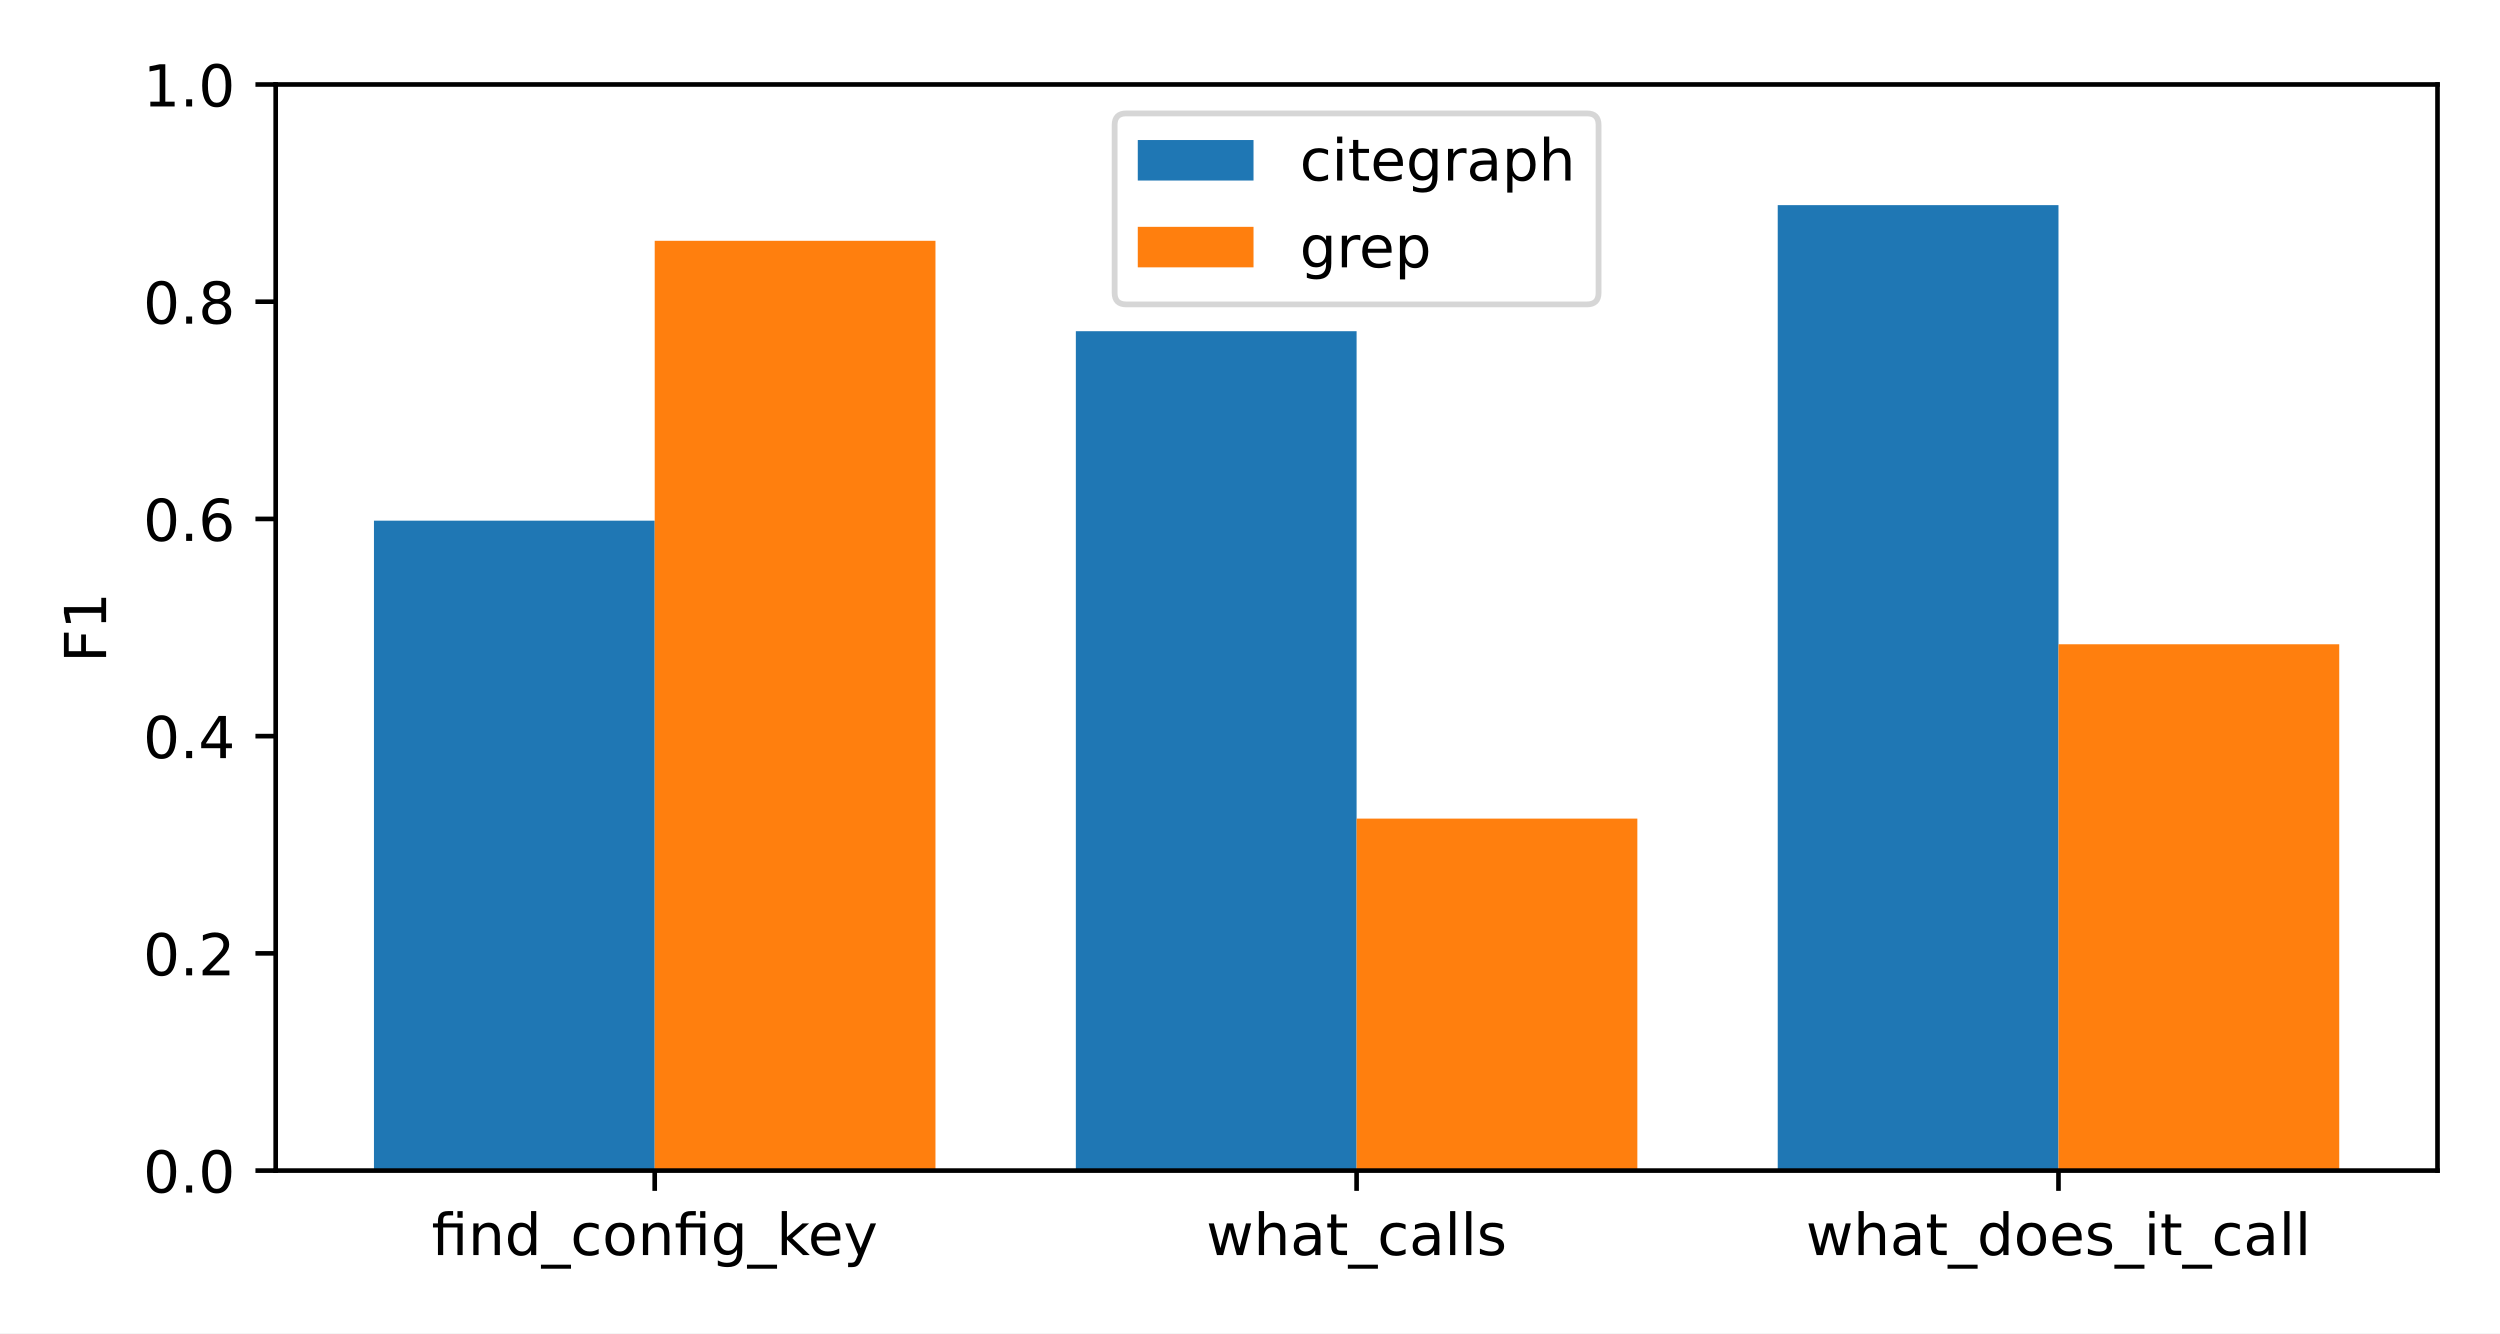
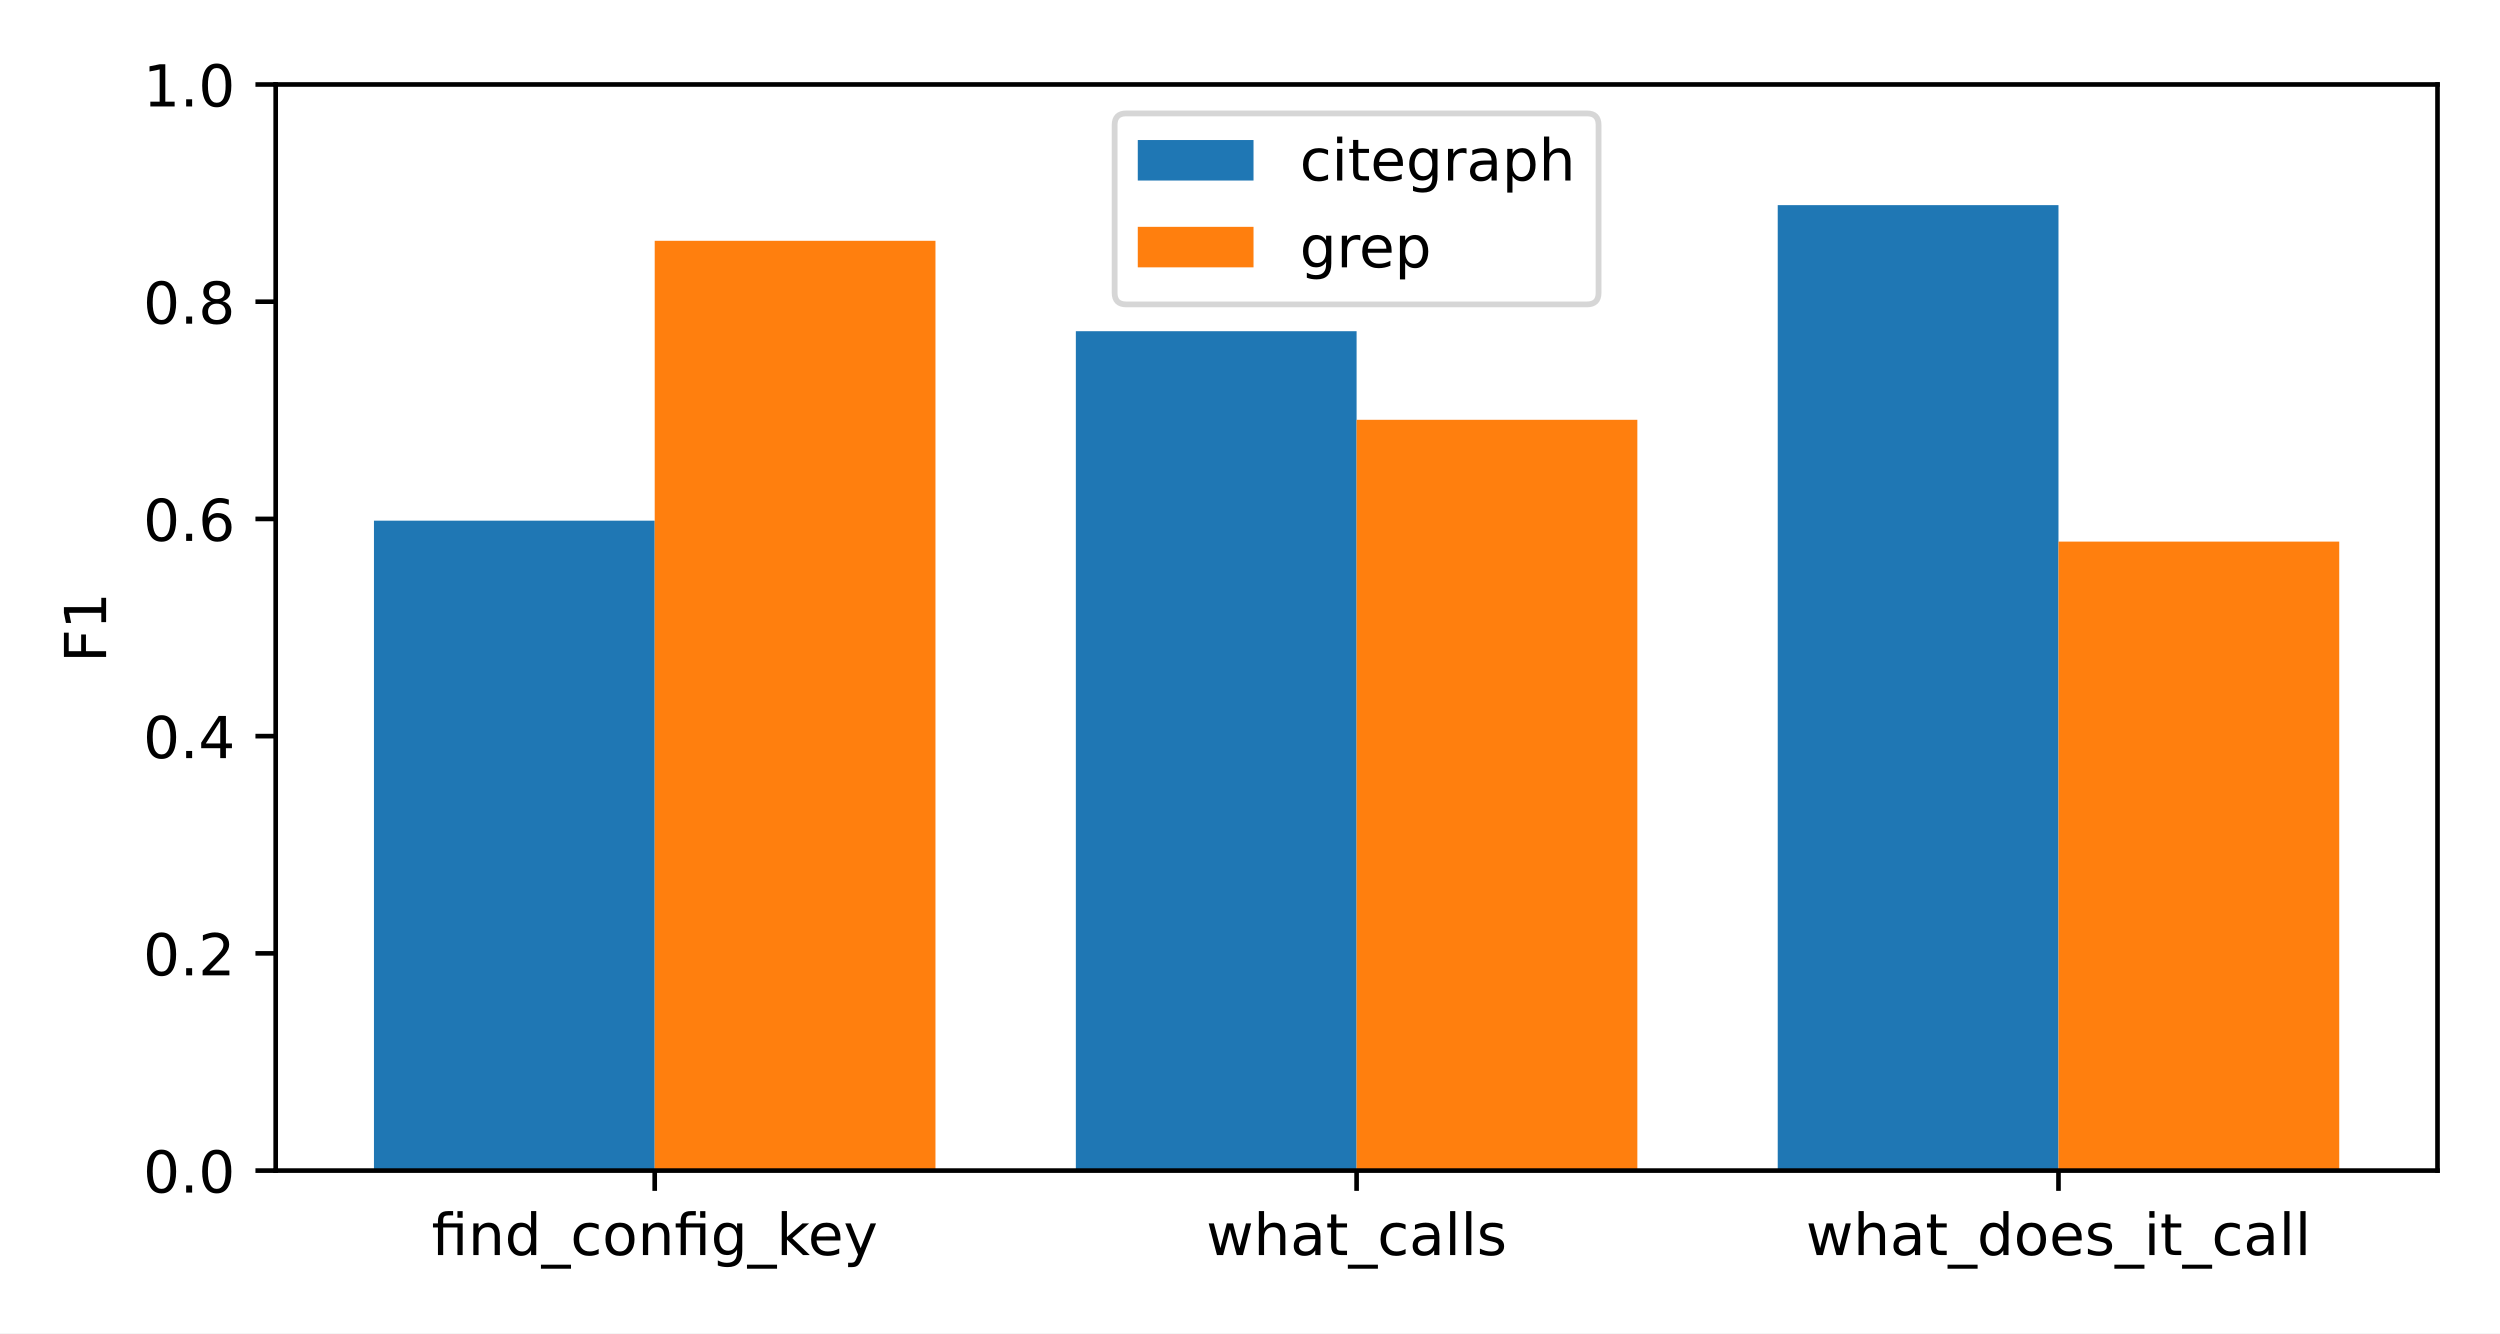
<svg xmlns="http://www.w3.org/2000/svg" xmlns:xlink="http://www.w3.org/1999/xlink" width="432pt" height="230.4pt" viewBox="0 0 432 230.4" version="1.1">
  <defs>
    <style type="text/css">*{stroke-linejoin: round; stroke-linecap: butt}</style>
  </defs>
  <g id="figure_1">
    <g id="patch_1">
      <path d="M 0 230.4  L 432 230.4  L 432 0  L 0 0  z " style="fill: #ffffff" />
    </g>
    <g id="axes_1">
      <g id="patch_2">
        <path d="M 47.64 202.278  L 421.2 202.278  L 421.2 14.599  L 47.64 14.599  z " style="fill: #ffffff" />
      </g>
      <g id="patch_3">
-         <path d="M 64.62 202.278  L 113.134 202.278  L 113.134 89.973  L 64.62 89.973  z " clip-path="url(#p1a277cd9be)" style="fill: #1f77b4" />
+         <path d="M 64.62 202.278  L 113.134 202.278  L 113.134 89.973  L 64.62 89.973  z " clip-path="url(#p43811ecb0b)" style="fill: #1f77b4" />
      </g>
      <g id="patch_4">
-         <path d="M 185.906 202.278  L 234.42 202.278  L 234.42 57.23  L 185.906 57.23  z " clip-path="url(#p1a277cd9be)" style="fill: #1f77b4" />
+         <path d="M 185.906 202.278  L 234.42 202.278  L 234.42 57.23  L 185.906 57.23  z " clip-path="url(#p43811ecb0b)" style="fill: #1f77b4" />
      </g>
      <g id="patch_5">
-         <path d="M 307.191 202.278  L 355.706 202.278  L 355.706 35.443  L 307.191 35.443  z " clip-path="url(#p1a277cd9be)" style="fill: #1f77b4" />
+         <path d="M 307.191 202.278  L 355.706 202.278  L 355.706 35.443  L 307.191 35.443  z " clip-path="url(#p43811ecb0b)" style="fill: #1f77b4" />
      </g>
      <g id="patch_6">
-         <path d="M 113.134 202.278  L 161.649 202.278  L 161.649 41.61  L 113.134 41.61  z " clip-path="url(#p1a277cd9be)" style="fill: #ff7f0e" />
+         <path d="M 113.134 202.278  L 161.649 202.278  L 161.649 41.61  L 113.134 41.61  z " clip-path="url(#p43811ecb0b)" style="fill: #ff7f0e" />
      </g>
      <g id="patch_7">
-         <path d="M 234.42 202.278  L 282.934 202.278  L 282.934 141.452  L 234.42 141.452  z " clip-path="url(#p1a277cd9be)" style="fill: #ff7f0e" />
+         <path d="M 234.42 202.278  L 282.934 202.278  L 282.934 72.538  L 234.42 72.538  z " clip-path="url(#p43811ecb0b)" style="fill: #ff7f0e" />
      </g>
      <g id="patch_8">
-         <path d="M 355.706 202.278  L 404.22 202.278  L 404.22 111.332  L 355.706 111.332  z " clip-path="url(#p1a277cd9be)" style="fill: #ff7f0e" />
+         <path d="M 355.706 202.278  L 404.22 202.278  L 404.22 93.586  L 355.706 93.586  z " clip-path="url(#p43811ecb0b)" style="fill: #ff7f0e" />
      </g>
      <g id="matplotlib.axis_1">
        <g id="xtick_1">
          <g id="line2d_1">
            <defs>
-               <path id="m55d25ad005" d="M 0 0  L 0 3.5  " style="stroke: #000000; stroke-width: 0.8" />
+               <path id="ma36fdf3b06" d="M 0 0  L 0 3.5  " style="stroke: #000000; stroke-width: 0.8" />
            </defs>
            <g>
-               <use xlink:href="#m55d25ad005" x="113.134" y="202.278" style="stroke: #000000; stroke-width: 0.8" />
+               <use xlink:href="#ma36fdf3b06" x="113.134" y="202.278" style="stroke: #000000; stroke-width: 0.8" />
            </g>
          </g>
          <g id="text_1">
            <g transform="translate(74.58819 216.8761) scale(0.1 -0.1)">
              <defs>
                <path id="DejaVuSans-13af" d="M 3431 3500  L 3431 0  L 2853 0  L 2853 3053  L 1275 3053  L 1275 0  L 697 0  L 697 3053  L 147 3053  L 147 3500  L 697 3500  L 697 3744  Q 697 4316 967 4589  Q 1238 4863 1797 4863  L 2375 4863  L 2375 4384  L 1825 4384  Q 1516 4384 1395 4259  Q 1275 4134 1275 3809  L 1275 3500  L 3431 3500  z M 2853 4856  L 3431 4856  L 3431 4128  L 2853 4128  L 2853 4856  z " transform="scale(0.015625)" />
                <path id="DejaVuSans-51" d="M 3513 2113  L 3513 0  L 2938 0  L 2938 2094  Q 2938 2591 2744 2837  Q 2550 3084 2163 3084  Q 1697 3084 1428 2787  Q 1159 2491 1159 1978  L 1159 0  L 581 0  L 581 3500  L 1159 3500  L 1159 2956  Q 1366 3272 1645 3428  Q 1925 3584 2291 3584  Q 2894 3584 3203 3211  Q 3513 2838 3513 2113  z " transform="scale(0.015625)" />
                <path id="DejaVuSans-47" d="M 2906 2969  L 2906 4863  L 3481 4863  L 3481 0  L 2906 0  L 2906 525  Q 2725 213 2448 61  Q 2172 -91 1784 -91  Q 1150 -91 751 415  Q 353 922 353 1747  Q 353 2572 751 3078  Q 1150 3584 1784 3584  Q 2172 3584 2448 3432  Q 2725 3281 2906 2969  z M 947 1747  Q 947 1113 1208 752  Q 1469 391 1925 391  Q 2381 391 2643 752  Q 2906 1113 2906 1747  Q 2906 2381 2643 2742  Q 2381 3103 1925 3103  Q 1469 3103 1208 2742  Q 947 2381 947 1747  z " transform="scale(0.015625)" />
                <path id="DejaVuSans-42" d="M 3263 -1063  L 3263 -1509  L -63 -1509  L -63 -1063  L 3263 -1063  z " transform="scale(0.015625)" />
                <path id="DejaVuSans-46" d="M 3122 3366  L 3122 2828  Q 2878 2963 2633 3030  Q 2388 3097 2138 3097  Q 1578 3097 1268 2742  Q 959 2388 959 1747  Q 959 1106 1268 751  Q 1578 397 2138 397  Q 2388 397 2633 464  Q 2878 531 3122 666  L 3122 134  Q 2881 22 2623 -34  Q 2366 -91 2075 -91  Q 1284 -91 818 406  Q 353 903 353 1747  Q 353 2603 823 3093  Q 1294 3584 2113 3584  Q 2378 3584 2631 3529  Q 2884 3475 3122 3366  z " transform="scale(0.015625)" />
                <path id="DejaVuSans-52" d="M 1959 3097  Q 1497 3097 1228 2736  Q 959 2375 959 1747  Q 959 1119 1226 758  Q 1494 397 1959 397  Q 2419 397 2687 759  Q 2956 1122 2956 1747  Q 2956 2369 2687 2733  Q 2419 3097 1959 3097  z M 1959 3584  Q 2709 3584 3137 3096  Q 3566 2609 3566 1747  Q 3566 888 3137 398  Q 2709 -91 1959 -91  Q 1206 -91 779 398  Q 353 888 353 1747  Q 353 2609 779 3096  Q 1206 3584 1959 3584  z " transform="scale(0.015625)" />
                <path id="DejaVuSans-4a" d="M 2906 1791  Q 2906 2416 2648 2759  Q 2391 3103 1925 3103  Q 1463 3103 1205 2759  Q 947 2416 947 1791  Q 947 1169 1205 825  Q 1463 481 1925 481  Q 2391 481 2648 825  Q 2906 1169 2906 1791  z M 3481 434  Q 3481 -459 3084 -895  Q 2688 -1331 1869 -1331  Q 1566 -1331 1297 -1286  Q 1028 -1241 775 -1147  L 775 -588  Q 1028 -725 1275 -790  Q 1522 -856 1778 -856  Q 2344 -856 2625 -561  Q 2906 -266 2906 331  L 2906 616  Q 2728 306 2450 153  Q 2172 0 1784 0  Q 1141 0 747 490  Q 353 981 353 1791  Q 353 2603 747 3093  Q 1141 3584 1784 3584  Q 2172 3584 2450 3431  Q 2728 3278 2906 2969  L 2906 3500  L 3481 3500  L 3481 434  z " transform="scale(0.015625)" />
                <path id="DejaVuSans-4e" d="M 581 4863  L 1159 4863  L 1159 1991  L 2875 3500  L 3609 3500  L 1753 1863  L 3688 0  L 2938 0  L 1159 1709  L 1159 0  L 581 0  L 581 4863  z " transform="scale(0.015625)" />
                <path id="DejaVuSans-48" d="M 3597 1894  L 3597 1613  L 953 1613  Q 991 1019 1311 708  Q 1631 397 2203 397  Q 2534 397 2845 478  Q 3156 559 3463 722  L 3463 178  Q 3153 47 2828 -22  Q 2503 -91 2169 -91  Q 1331 -91 842 396  Q 353 884 353 1716  Q 353 2575 817 3079  Q 1281 3584 2069 3584  Q 2775 3584 3186 3129  Q 3597 2675 3597 1894  z M 3022 2063  Q 3016 2534 2758 2815  Q 2500 3097 2075 3097  Q 1594 3097 1305 2825  Q 1016 2553 972 2059  L 3022 2063  z " transform="scale(0.015625)" />
                <path id="DejaVuSans-5c" d="M 2059 -325  Q 1816 -950 1584 -1140  Q 1353 -1331 966 -1331  L 506 -1331  L 506 -850  L 844 -850  Q 1081 -850 1212 -737  Q 1344 -625 1503 -206  L 1606 56  L 191 3500  L 800 3500  L 1894 763  L 2988 3500  L 3597 3500  L 2059 -325  z " transform="scale(0.015625)" />
              </defs>
              <use xlink:href="#DejaVuSans-13af" />
              <use xlink:href="#DejaVuSans-51" transform="translate(62.98438 0)" />
              <use xlink:href="#DejaVuSans-47" transform="translate(126.3594 0)" />
              <use xlink:href="#DejaVuSans-42" transform="translate(189.8438 0)" />
              <use xlink:href="#DejaVuSans-46" transform="translate(239.8438 0)" />
              <use xlink:href="#DejaVuSans-52" transform="translate(294.8281 0)" />
              <use xlink:href="#DejaVuSans-51" transform="translate(356.0156 0)" />
              <use xlink:href="#DejaVuSans-13af" transform="translate(419.3906 0)" />
              <use xlink:href="#DejaVuSans-4a" transform="translate(482.375 0)" />
              <use xlink:href="#DejaVuSans-42" transform="translate(545.8594 0)" />
              <use xlink:href="#DejaVuSans-4e" transform="translate(595.8594 0)" />
              <use xlink:href="#DejaVuSans-48" transform="translate(650.2031 0)" />
              <use xlink:href="#DejaVuSans-5c" transform="translate(711.7344 0)" />
            </g>
          </g>
        </g>
        <g id="xtick_2">
          <g id="line2d_2">
            <g>
-               <use xlink:href="#m55d25ad005" x="234.42" y="202.278" style="stroke: #000000; stroke-width: 0.8" />
+               <use xlink:href="#ma36fdf3b06" x="234.42" y="202.278" style="stroke: #000000; stroke-width: 0.8" />
            </g>
          </g>
          <g id="text_2">
            <g transform="translate(208.4419 216.8761) scale(0.1 -0.1)">
              <defs>
                <path id="DejaVuSans-5a" d="M 269 3500  L 844 3500  L 1563 769  L 2278 3500  L 2956 3500  L 3675 769  L 4391 3500  L 4966 3500  L 4050 0  L 3372 0  L 2619 2869  L 1863 0  L 1184 0  L 269 3500  z " transform="scale(0.015625)" />
                <path id="DejaVuSans-4b" d="M 3513 2113  L 3513 0  L 2938 0  L 2938 2094  Q 2938 2591 2744 2837  Q 2550 3084 2163 3084  Q 1697 3084 1428 2787  Q 1159 2491 1159 1978  L 1159 0  L 581 0  L 581 4863  L 1159 4863  L 1159 2956  Q 1366 3272 1645 3428  Q 1925 3584 2291 3584  Q 2894 3584 3203 3211  Q 3513 2838 3513 2113  z " transform="scale(0.015625)" />
                <path id="DejaVuSans-44" d="M 2194 1759  Q 1497 1759 1228 1600  Q 959 1441 959 1056  Q 959 750 1161 570  Q 1363 391 1709 391  Q 2188 391 2477 730  Q 2766 1069 2766 1631  L 2766 1759  L 2194 1759  z M 3341 1997  L 3341 0  L 2766 0  L 2766 531  Q 2569 213 2275 61  Q 1981 -91 1556 -91  Q 1019 -91 701 211  Q 384 513 384 1019  Q 384 1609 779 1909  Q 1175 2209 1959 2209  L 2766 2209  L 2766 2266  Q 2766 2663 2505 2880  Q 2244 3097 1772 3097  Q 1472 3097 1187 3025  Q 903 2953 641 2809  L 641 3341  Q 956 3463 1253 3523  Q 1550 3584 1831 3584  Q 2591 3584 2966 3190  Q 3341 2797 3341 1997  z " transform="scale(0.015625)" />
                <path id="DejaVuSans-57" d="M 1172 4494  L 1172 3500  L 2356 3500  L 2356 3053  L 1172 3053  L 1172 1153  Q 1172 725 1289 603  Q 1406 481 1766 481  L 2356 481  L 2356 0  L 1766 0  Q 1100 0 847 248  Q 594 497 594 1153  L 594 3053  L 172 3053  L 172 3500  L 594 3500  L 594 4494  L 1172 4494  z " transform="scale(0.015625)" />
                <path id="DejaVuSans-4f" d="M 603 4863  L 1178 4863  L 1178 0  L 603 0  L 603 4863  z " transform="scale(0.015625)" />
                <path id="DejaVuSans-56" d="M 2834 3397  L 2834 2853  Q 2591 2978 2328 3040  Q 2066 3103 1784 3103  Q 1356 3103 1142 2972  Q 928 2841 928 2578  Q 928 2378 1081 2264  Q 1234 2150 1697 2047  L 1894 2003  Q 2506 1872 2764 1633  Q 3022 1394 3022 966  Q 3022 478 2636 193  Q 2250 -91 1575 -91  Q 1294 -91 989 -36  Q 684 19 347 128  L 347 722  Q 666 556 975 473  Q 1284 391 1588 391  Q 1994 391 2212 530  Q 2431 669 2431 922  Q 2431 1156 2273 1281  Q 2116 1406 1581 1522  L 1381 1569  Q 847 1681 609 1914  Q 372 2147 372 2553  Q 372 3047 722 3315  Q 1072 3584 1716 3584  Q 2034 3584 2315 3537  Q 2597 3491 2834 3397  z " transform="scale(0.015625)" />
              </defs>
              <use xlink:href="#DejaVuSans-5a" />
              <use xlink:href="#DejaVuSans-4b" transform="translate(81.78125 0)" />
              <use xlink:href="#DejaVuSans-44" transform="translate(145.1562 0)" />
              <use xlink:href="#DejaVuSans-57" transform="translate(206.4375 0)" />
              <use xlink:href="#DejaVuSans-42" transform="translate(245.6406 0)" />
              <use xlink:href="#DejaVuSans-46" transform="translate(295.6406 0)" />
              <use xlink:href="#DejaVuSans-44" transform="translate(350.625 0)" />
              <use xlink:href="#DejaVuSans-4f" transform="translate(411.9062 0)" />
              <use xlink:href="#DejaVuSans-4f" transform="translate(439.6875 0)" />
              <use xlink:href="#DejaVuSans-56" transform="translate(467.4688 0)" />
            </g>
          </g>
        </g>
        <g id="xtick_3">
          <g id="line2d_3">
            <g>
-               <use xlink:href="#m55d25ad005" x="355.706" y="202.278" style="stroke: #000000; stroke-width: 0.8" />
+               <use xlink:href="#ma36fdf3b06" x="355.706" y="202.278" style="stroke: #000000; stroke-width: 0.8" />
            </g>
          </g>
          <g id="text_3">
            <g transform="translate(312.0682 216.8761) scale(0.1 -0.1)">
              <defs>
                <path id="DejaVuSans-4c" d="M 603 3500  L 1178 3500  L 1178 0  L 603 0  L 603 3500  z M 603 4863  L 1178 4863  L 1178 4134  L 603 4134  L 603 4863  z " transform="scale(0.015625)" />
              </defs>
              <use xlink:href="#DejaVuSans-5a" />
              <use xlink:href="#DejaVuSans-4b" transform="translate(81.78125 0)" />
              <use xlink:href="#DejaVuSans-44" transform="translate(145.1562 0)" />
              <use xlink:href="#DejaVuSans-57" transform="translate(206.4375 0)" />
              <use xlink:href="#DejaVuSans-42" transform="translate(245.6406 0)" />
              <use xlink:href="#DejaVuSans-47" transform="translate(295.6406 0)" />
              <use xlink:href="#DejaVuSans-52" transform="translate(359.125 0)" />
              <use xlink:href="#DejaVuSans-48" transform="translate(420.3125 0)" />
              <use xlink:href="#DejaVuSans-56" transform="translate(481.8438 0)" />
              <use xlink:href="#DejaVuSans-42" transform="translate(533.9375 0)" />
              <use xlink:href="#DejaVuSans-4c" transform="translate(583.9375 0)" />
              <use xlink:href="#DejaVuSans-57" transform="translate(611.7188 0)" />
              <use xlink:href="#DejaVuSans-42" transform="translate(650.9219 0)" />
              <use xlink:href="#DejaVuSans-46" transform="translate(700.9219 0)" />
              <use xlink:href="#DejaVuSans-44" transform="translate(755.9062 0)" />
              <use xlink:href="#DejaVuSans-4f" transform="translate(817.1875 0)" />
              <use xlink:href="#DejaVuSans-4f" transform="translate(844.9688 0)" />
            </g>
          </g>
        </g>
      </g>
      <g id="matplotlib.axis_2">
        <g id="ytick_1">
          <g id="line2d_4">
            <defs>
-               <path id="me7430ce129" d="M 0 0  L -3.5 0  " style="stroke: #000000; stroke-width: 0.8" />
+               <path id="ma8cbe97942" d="M 0 0  L -3.5 0  " style="stroke: #000000; stroke-width: 0.8" />
            </defs>
            <g>
-               <use xlink:href="#me7430ce129" x="47.64" y="202.278" style="stroke: #000000; stroke-width: 0.8" />
+               <use xlink:href="#ma8cbe97942" x="47.64" y="202.278" style="stroke: #000000; stroke-width: 0.8" />
            </g>
          </g>
          <g id="text_4">
            <g transform="translate(24.73688 206.0765) scale(0.1 -0.1)">
              <defs>
                <path id="DejaVuSans-13" d="M 2034 4250  Q 1547 4250 1301 3770  Q 1056 3291 1056 2328  Q 1056 1369 1301 889  Q 1547 409 2034 409  Q 2525 409 2770 889  Q 3016 1369 3016 2328  Q 3016 3291 2770 3770  Q 2525 4250 2034 4250  z M 2034 4750  Q 2819 4750 3233 4129  Q 3647 3509 3647 2328  Q 3647 1150 3233 529  Q 2819 -91 2034 -91  Q 1250 -91 836 529  Q 422 1150 422 2328  Q 422 3509 836 4129  Q 1250 4750 2034 4750  z " transform="scale(0.015625)" />
                <path id="DejaVuSans-11" d="M 684 794  L 1344 794  L 1344 0  L 684 0  L 684 794  z " transform="scale(0.015625)" />
              </defs>
              <use xlink:href="#DejaVuSans-13" />
              <use xlink:href="#DejaVuSans-11" transform="translate(63.625 0)" />
              <use xlink:href="#DejaVuSans-13" transform="translate(95.40625 0)" />
            </g>
          </g>
        </g>
        <g id="ytick_2">
          <g id="line2d_5">
            <g>
-               <use xlink:href="#me7430ce129" x="47.64" y="164.742" style="stroke: #000000; stroke-width: 0.8" />
+               <use xlink:href="#ma8cbe97942" x="47.64" y="164.742" style="stroke: #000000; stroke-width: 0.8" />
            </g>
          </g>
          <g id="text_5">
            <g transform="translate(24.73688 168.5407) scale(0.1 -0.1)">
              <defs>
                <path id="DejaVuSans-15" d="M 1228 531  L 3431 531  L 3431 0  L 469 0  L 469 531  Q 828 903 1448 1529  Q 2069 2156 2228 2338  Q 2531 2678 2651 2914  Q 2772 3150 2772 3378  Q 2772 3750 2511 3984  Q 2250 4219 1831 4219  Q 1534 4219 1204 4116  Q 875 4013 500 3803  L 500 4441  Q 881 4594 1212 4672  Q 1544 4750 1819 4750  Q 2544 4750 2975 4387  Q 3406 4025 3406 3419  Q 3406 3131 3298 2873  Q 3191 2616 2906 2266  Q 2828 2175 2409 1742  Q 1991 1309 1228 531  z " transform="scale(0.015625)" />
              </defs>
              <use xlink:href="#DejaVuSans-13" />
              <use xlink:href="#DejaVuSans-11" transform="translate(63.625 0)" />
              <use xlink:href="#DejaVuSans-15" transform="translate(95.40625 0)" />
            </g>
          </g>
        </g>
        <g id="ytick_3">
          <g id="line2d_6">
            <g>
-               <use xlink:href="#me7430ce129" x="47.64" y="127.206" style="stroke: #000000; stroke-width: 0.8" />
+               <use xlink:href="#ma8cbe97942" x="47.64" y="127.206" style="stroke: #000000; stroke-width: 0.8" />
            </g>
          </g>
          <g id="text_6">
            <g transform="translate(24.73688 131.005) scale(0.1 -0.1)">
              <defs>
                <path id="DejaVuSans-17" d="M 2419 4116  L 825 1625  L 2419 1625  L 2419 4116  z M 2253 4666  L 3047 4666  L 3047 1625  L 3713 1625  L 3713 1100  L 3047 1100  L 3047 0  L 2419 0  L 2419 1100  L 313 1100  L 313 1709  L 2253 4666  z " transform="scale(0.015625)" />
              </defs>
              <use xlink:href="#DejaVuSans-13" />
              <use xlink:href="#DejaVuSans-11" transform="translate(63.625 0)" />
              <use xlink:href="#DejaVuSans-17" transform="translate(95.40625 0)" />
            </g>
          </g>
        </g>
        <g id="ytick_4">
          <g id="line2d_7">
            <g>
-               <use xlink:href="#me7430ce129" x="47.64" y="89.67" style="stroke: #000000; stroke-width: 0.8" />
+               <use xlink:href="#ma8cbe97942" x="47.64" y="89.67" style="stroke: #000000; stroke-width: 0.8" />
            </g>
          </g>
          <g id="text_7">
            <g transform="translate(24.73688 93.46919) scale(0.1 -0.1)">
              <defs>
                <path id="DejaVuSans-19" d="M 2113 2584  Q 1688 2584 1439 2293  Q 1191 2003 1191 1497  Q 1191 994 1439 701  Q 1688 409 2113 409  Q 2538 409 2786 701  Q 3034 994 3034 1497  Q 3034 2003 2786 2293  Q 2538 2584 2113 2584  z M 3366 4563  L 3366 3988  Q 3128 4100 2886 4159  Q 2644 4219 2406 4219  Q 1781 4219 1451 3797  Q 1122 3375 1075 2522  Q 1259 2794 1537 2939  Q 1816 3084 2150 3084  Q 2853 3084 3261 2657  Q 3669 2231 3669 1497  Q 3669 778 3244 343  Q 2819 -91 2113 -91  Q 1303 -91 875 529  Q 447 1150 447 2328  Q 447 3434 972 4092  Q 1497 4750 2381 4750  Q 2619 4750 2861 4703  Q 3103 4656 3366 4563  z " transform="scale(0.015625)" />
              </defs>
              <use xlink:href="#DejaVuSans-13" />
              <use xlink:href="#DejaVuSans-11" transform="translate(63.625 0)" />
              <use xlink:href="#DejaVuSans-19" transform="translate(95.40625 0)" />
            </g>
          </g>
        </g>
        <g id="ytick_5">
          <g id="line2d_8">
            <g>
-               <use xlink:href="#me7430ce129" x="47.64" y="52.135" style="stroke: #000000; stroke-width: 0.8" />
+               <use xlink:href="#ma8cbe97942" x="47.64" y="52.135" style="stroke: #000000; stroke-width: 0.8" />
            </g>
          </g>
          <g id="text_8">
            <g transform="translate(24.73688 55.93342) scale(0.1 -0.1)">
              <defs>
                <path id="DejaVuSans-1b" d="M 2034 2216  Q 1584 2216 1326 1975  Q 1069 1734 1069 1313  Q 1069 891 1326 650  Q 1584 409 2034 409  Q 2484 409 2743 651  Q 3003 894 3003 1313  Q 3003 1734 2745 1975  Q 2488 2216 2034 2216  z M 1403 2484  Q 997 2584 770 2862  Q 544 3141 544 3541  Q 544 4100 942 4425  Q 1341 4750 2034 4750  Q 2731 4750 3128 4425  Q 3525 4100 3525 3541  Q 3525 3141 3298 2862  Q 3072 2584 2669 2484  Q 3125 2378 3379 2068  Q 3634 1759 3634 1313  Q 3634 634 3220 271  Q 2806 -91 2034 -91  Q 1263 -91 848 271  Q 434 634 434 1313  Q 434 1759 690 2068  Q 947 2378 1403 2484  z M 1172 3481  Q 1172 3119 1398 2916  Q 1625 2713 2034 2713  Q 2441 2713 2670 2916  Q 2900 3119 2900 3481  Q 2900 3844 2670 4047  Q 2441 4250 2034 4250  Q 1625 4250 1398 4047  Q 1172 3844 1172 3481  z " transform="scale(0.015625)" />
              </defs>
              <use xlink:href="#DejaVuSans-13" />
              <use xlink:href="#DejaVuSans-11" transform="translate(63.625 0)" />
              <use xlink:href="#DejaVuSans-1b" transform="translate(95.40625 0)" />
            </g>
          </g>
        </g>
        <g id="ytick_6">
          <g id="line2d_9">
            <g>
-               <use xlink:href="#me7430ce129" x="47.64" y="14.599" style="stroke: #000000; stroke-width: 0.8" />
+               <use xlink:href="#ma8cbe97942" x="47.64" y="14.599" style="stroke: #000000; stroke-width: 0.8" />
            </g>
          </g>
          <g id="text_9">
            <g transform="translate(24.73688 18.39766) scale(0.1 -0.1)">
              <defs>
                <path id="DejaVuSans-14" d="M 794 531  L 1825 531  L 1825 4091  L 703 3866  L 703 4441  L 1819 4666  L 2450 4666  L 2450 531  L 3481 531  L 3481 0  L 794 0  L 794 531  z " transform="scale(0.015625)" />
              </defs>
              <use xlink:href="#DejaVuSans-14" />
              <use xlink:href="#DejaVuSans-11" transform="translate(63.625 0)" />
              <use xlink:href="#DejaVuSans-13" transform="translate(95.40625 0)" />
            </g>
          </g>
        </g>
        <g id="text_10">
          <g transform="translate(18.33453 114.4953) rotate(-90) scale(0.1 -0.1)">
            <defs>
              <path id="DejaVuSans-29" d="M 628 4666  L 3309 4666  L 3309 4134  L 1259 4134  L 1259 2759  L 3109 2759  L 3109 2228  L 1259 2228  L 1259 0  L 628 0  L 628 4666  z " transform="scale(0.015625)" />
            </defs>
            <use xlink:href="#DejaVuSans-29" />
            <use xlink:href="#DejaVuSans-14" transform="translate(57.51562 0)" />
          </g>
        </g>
      </g>
      <g id="patch_9">
        <path d="M 47.64 202.278  L 47.64 14.599  " style="fill: none; stroke: #000000; stroke-width: 0.8; stroke-linejoin: miter; stroke-linecap: square" />
      </g>
      <g id="patch_10">
        <path d="M 421.2 202.278  L 421.2 14.599  " style="fill: none; stroke: #000000; stroke-width: 0.8; stroke-linejoin: miter; stroke-linecap: square" />
      </g>
      <g id="patch_11">
        <path d="M 47.64 202.278  L 421.2 202.278  " style="fill: none; stroke: #000000; stroke-width: 0.8; stroke-linejoin: miter; stroke-linecap: square" />
      </g>
      <g id="patch_12">
        <path d="M 47.64 14.599  L 421.2 14.599  " style="fill: none; stroke: #000000; stroke-width: 0.8; stroke-linejoin: miter; stroke-linecap: square" />
      </g>
      <g id="legend_1">
        <g id="patch_13">
          <path d="M 194.608 52.6  L 274.232 52.6  Q 276.232 52.6 276.232 50.6  L 276.232 21.599  Q 276.232 19.599 274.232 19.599  L 194.608 19.599  Q 192.608 19.599 192.608 21.599  L 192.608 50.6  Q 192.608 52.6 194.608 52.6  z " style="fill: #ffffff; opacity: 0.8; stroke: #cccccc; stroke-linejoin: miter" />
        </g>
        <g id="patch_14">
          <path d="M 196.608 31.197  L 216.608 31.197  L 216.608 24.197  L 196.608 24.197  z " style="fill: #1f77b4" />
        </g>
        <g id="text_11">
          <g transform="translate(224.6083 31.19727) scale(0.1 -0.1)">
            <defs>
              <path id="DejaVuSans-55" d="M 2631 2963  Q 2534 3019 2420 3045  Q 2306 3072 2169 3072  Q 1681 3072 1420 2755  Q 1159 2438 1159 1844  L 1159 0  L 581 0  L 581 3500  L 1159 3500  L 1159 2956  Q 1341 3275 1631 3429  Q 1922 3584 2338 3584  Q 2397 3584 2469 3576  Q 2541 3569 2628 3553  L 2631 2963  z " transform="scale(0.015625)" />
              <path id="DejaVuSans-53" d="M 1159 525  L 1159 -1331  L 581 -1331  L 581 3500  L 1159 3500  L 1159 2969  Q 1341 3281 1617 3432  Q 1894 3584 2278 3584  Q 2916 3584 3314 3078  Q 3713 2572 3713 1747  Q 3713 922 3314 415  Q 2916 -91 2278 -91  Q 1894 -91 1617 61  Q 1341 213 1159 525  z M 3116 1747  Q 3116 2381 2855 2742  Q 2594 3103 2138 3103  Q 1681 3103 1420 2742  Q 1159 2381 1159 1747  Q 1159 1113 1420 752  Q 1681 391 2138 391  Q 2594 391 2855 752  Q 3116 1113 3116 1747  z " transform="scale(0.015625)" />
            </defs>
            <use xlink:href="#DejaVuSans-46" />
            <use xlink:href="#DejaVuSans-4c" transform="translate(54.98438 0)" />
            <use xlink:href="#DejaVuSans-57" transform="translate(82.76562 0)" />
            <use xlink:href="#DejaVuSans-48" transform="translate(121.9688 0)" />
            <use xlink:href="#DejaVuSans-4a" transform="translate(183.5 0)" />
            <use xlink:href="#DejaVuSans-55" transform="translate(246.9844 0)" />
            <use xlink:href="#DejaVuSans-44" transform="translate(288.0938 0)" />
            <use xlink:href="#DejaVuSans-53" transform="translate(349.375 0)" />
            <use xlink:href="#DejaVuSans-4b" transform="translate(412.8594 0)" />
          </g>
        </g>
        <g id="patch_15">
          <path d="M 196.608 46.198  L 216.608 46.198  L 216.608 39.198  L 196.608 39.198  z " style="fill: #ff7f0e" />
        </g>
        <g id="text_12">
          <g transform="translate(224.6083 46.19805) scale(0.1 -0.1)">
            <use xlink:href="#DejaVuSans-4a" />
            <use xlink:href="#DejaVuSans-55" transform="translate(63.48438 0)" />
            <use xlink:href="#DejaVuSans-48" transform="translate(102.3906 0)" />
            <use xlink:href="#DejaVuSans-53" transform="translate(163.9219 0)" />
          </g>
        </g>
      </g>
    </g>
  </g>
  <defs>
-     <clipPath id="p1a277cd9be">
+     <clipPath id="p43811ecb0b">
      <rect x="47.64" y="14.599" width="373.56" height="187.679" />
    </clipPath>
  </defs>
</svg>
